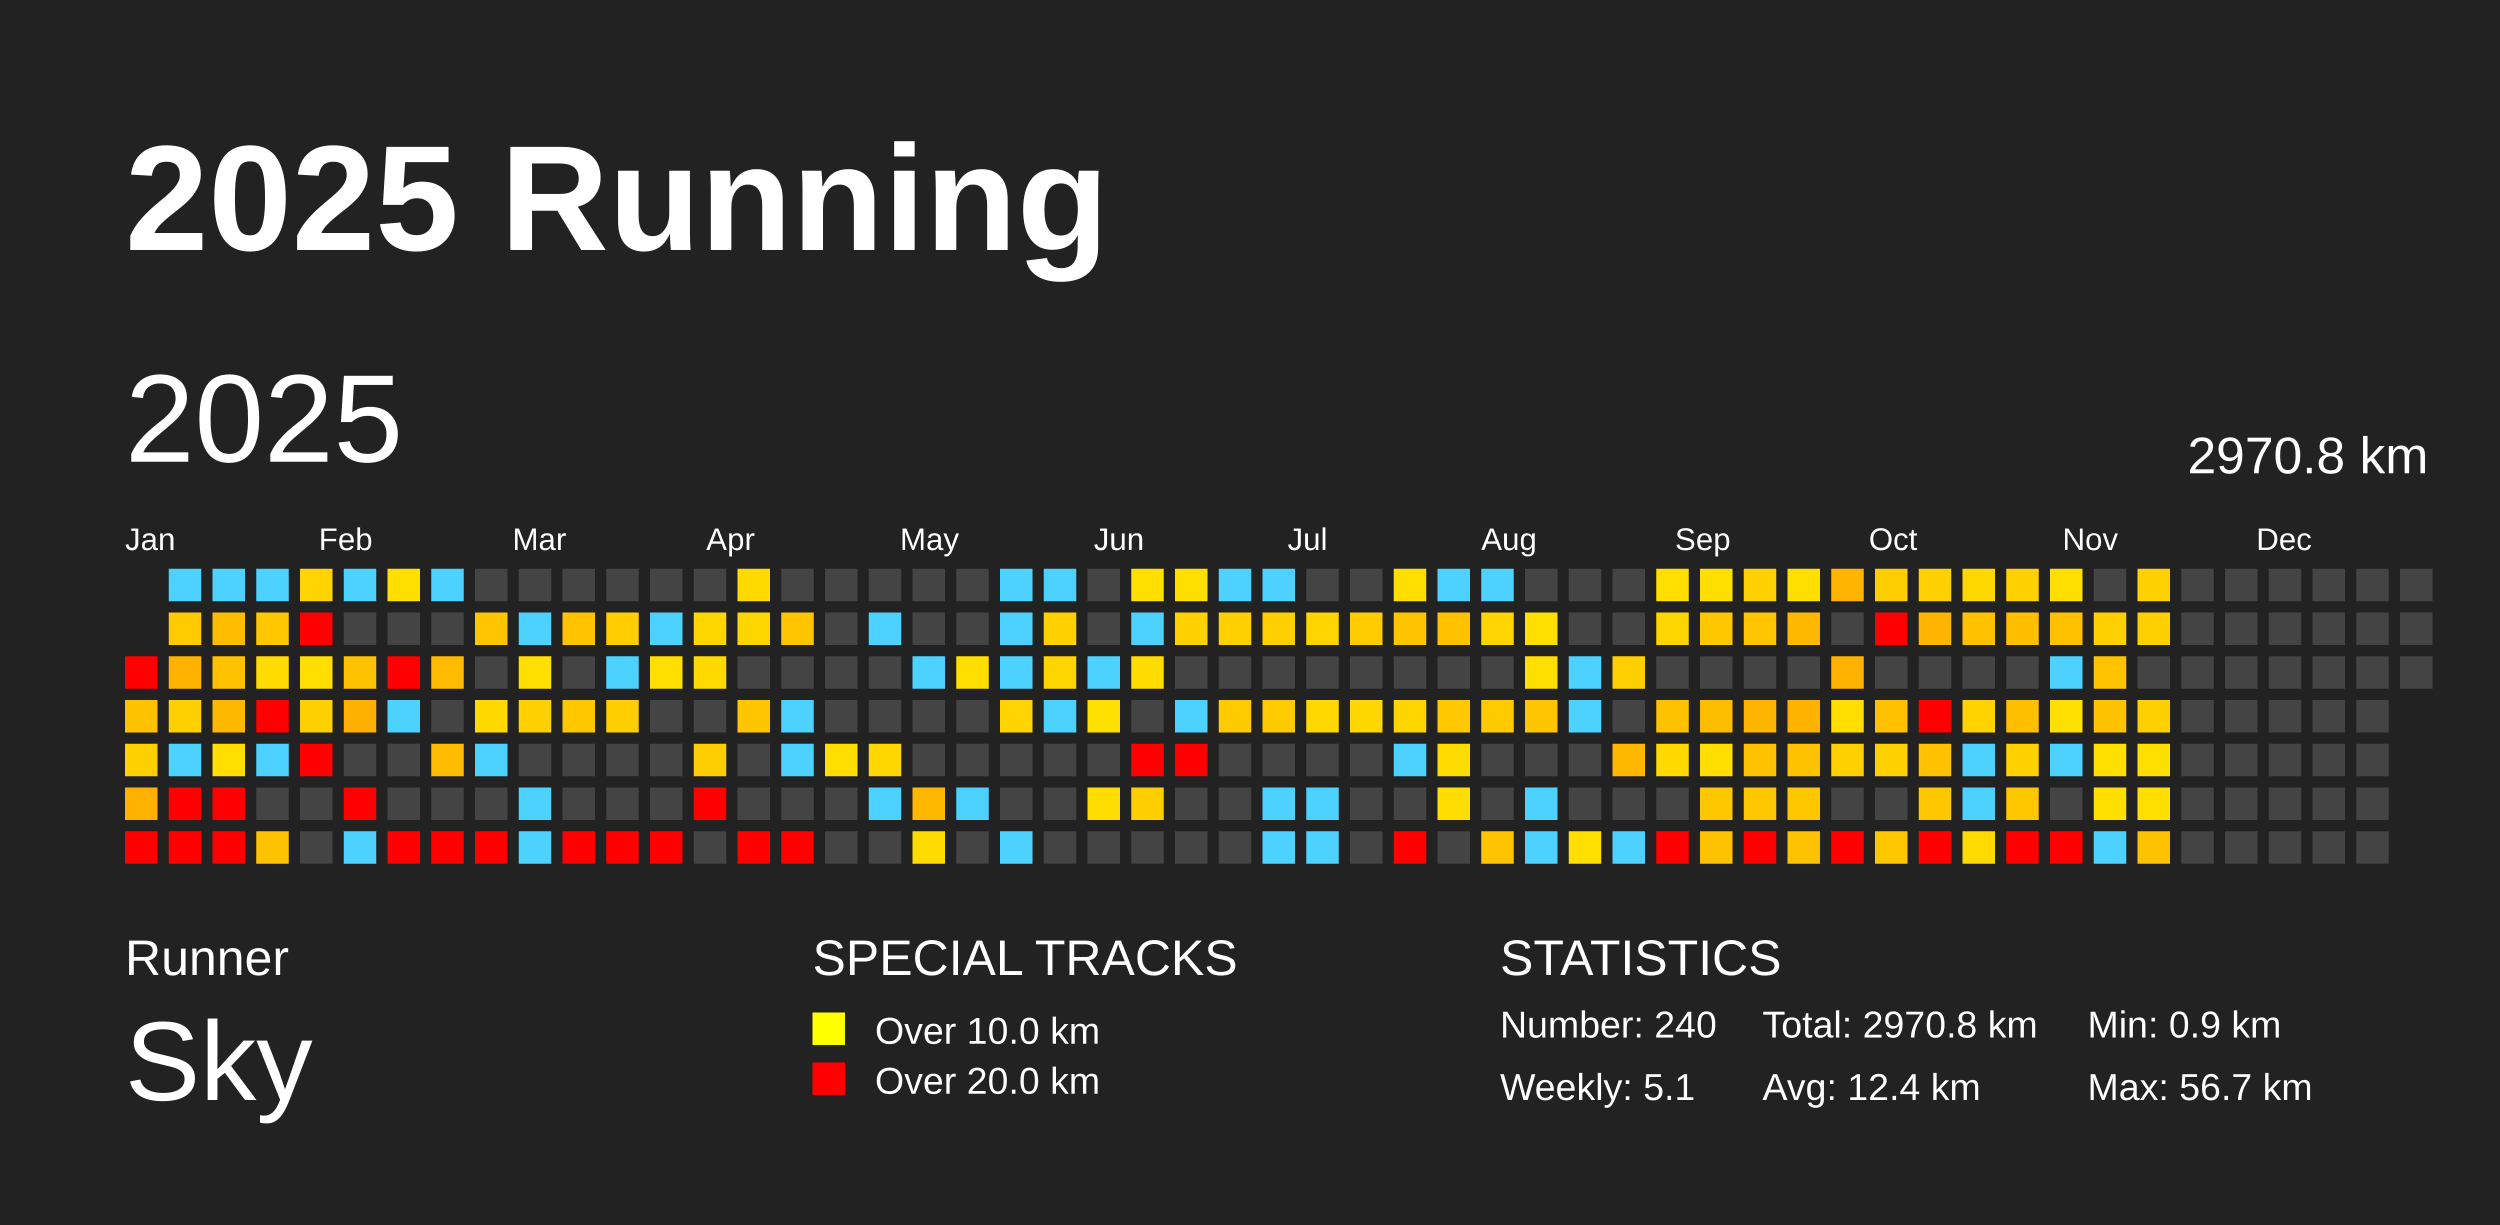
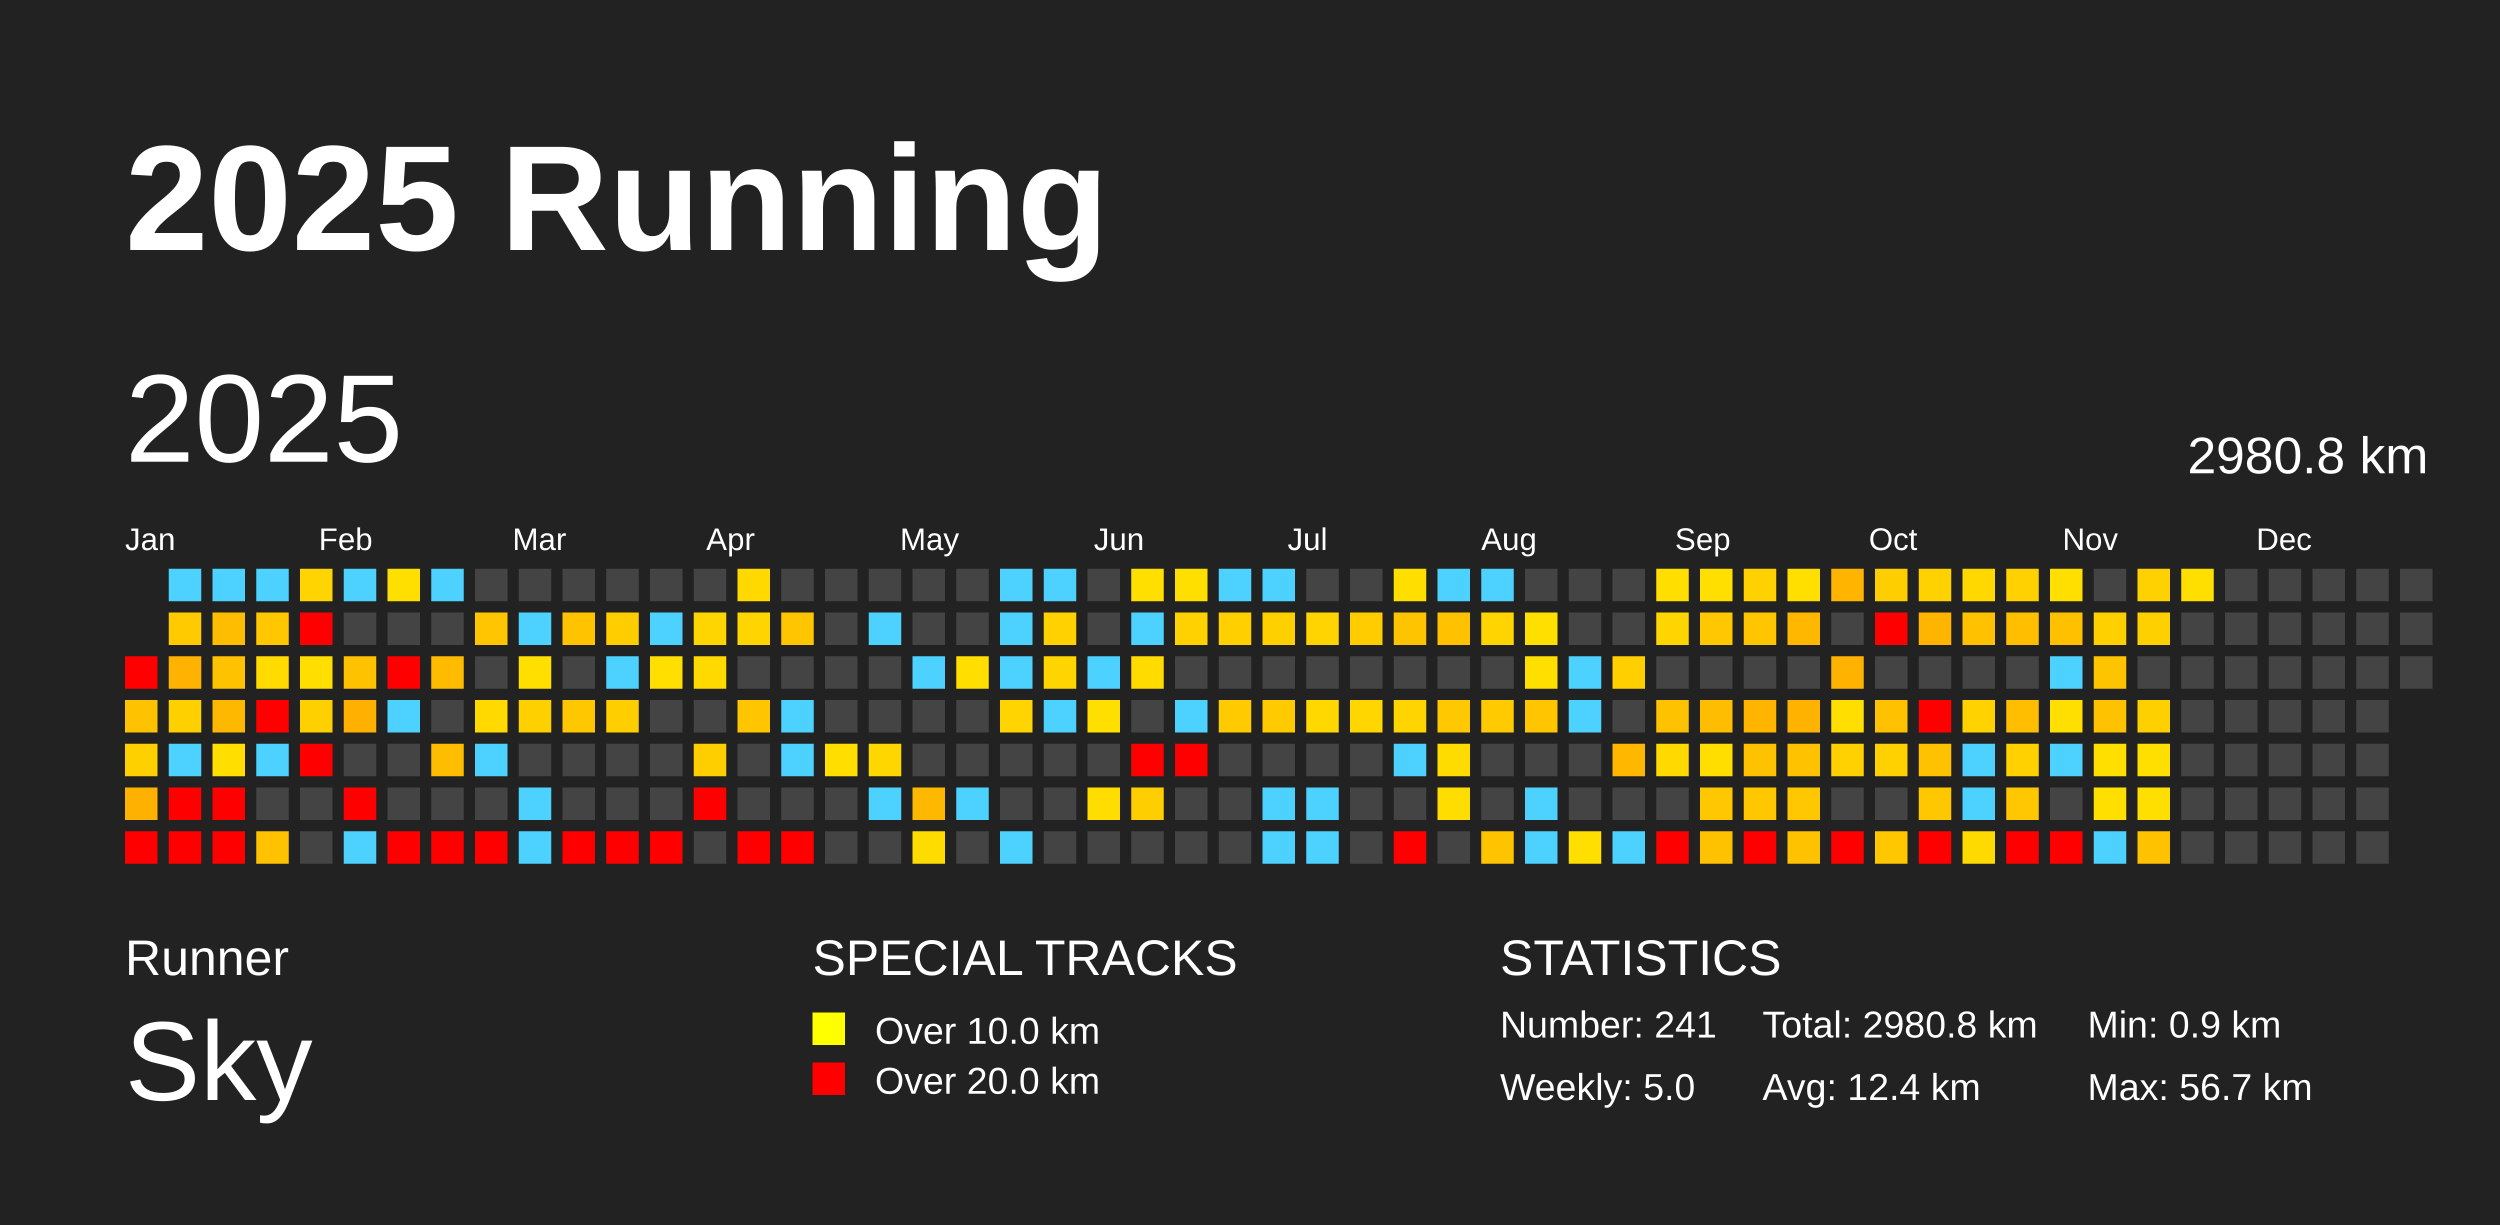
<svg xmlns="http://www.w3.org/2000/svg" baseProfile="full" height="98mm" version="1.1" viewBox="0,0,200,98" width="200mm">
  <defs />
  <rect fill="#222222" height="98" width="200" x="0" y="0" />
  <text fill="#FFFFFF" style="font-size:12px; font-family:Arial; font-weight:bold;" x="10" y="20">2025 Running</text>
  <text fill="#FFFFFF" style="font-size:4px; font-family:Arial" x="10" y="78">Runner</text>
  <text fill="#FFFFFF" style="font-size:9px; font-family:Arial" x="10" y="88">Sky</text>
  <text fill="#FFFFFF" style="font-size:4px; font-family:Arial" x="65" y="78">SPECIAL TRACKS</text>
  <rect fill="yellow" height="2.6" width="2.6" x="65" y="81" />
  <text fill="#FFFFFF" style="font-size:3px; font-family:Arial" x="70" y="83.5">Over 10.0 km</text>
  <rect fill="red" height="2.6" width="2.6" x="65" y="85" />
  <text fill="#FFFFFF" style="font-size:3px; font-family:Arial" x="70" y="87.5">Over 20.0 km</text>
  <text fill="#FFFFFF" style="font-size:4px; font-family:Arial" x="120" y="78">STATISTICS</text>
-   <text fill="#FFFFFF" style="font-size:3px; font-family:Arial" x="120" y="83">Number: 240</text>
-   <text fill="#FFFFFF" style="font-size:3px; font-family:Arial" x="120" y="88">Weekly: 5.1</text>
-   <text fill="#FFFFFF" style="font-size:3px; font-family:Arial" x="141" y="83">Total: 2970.8 km</text>
+   <text fill="#FFFFFF" style="font-size:3px; font-family:Arial" x="120" y="83">Number: 241</text>
+   <text fill="#FFFFFF" style="font-size:3px; font-family:Arial" x="120" y="88">Weekly: 5.0</text>
+   <text fill="#FFFFFF" style="font-size:3px; font-family:Arial" x="141" y="83">Total: 2980.8 km</text>
  <text fill="#FFFFFF" style="font-size:3px; font-family:Arial" x="141" y="88">Avg: 12.4 km</text>
  <text fill="#FFFFFF" style="font-size:3px; font-family:Arial" x="167" y="83">Min: 0.9 km</text>
  <text fill="#FFFFFF" style="font-size:3px; font-family:Arial" x="167" y="88">Max: 56.7 km</text>
  <text dominant-baseline="hanging" fill="#FFFFFF" style="font-size:10.0px; font-family:Arial;" x="10" y="30">2025</text>
-   <text dominant-baseline="hanging" fill="#FFFFFF" style="font-size:4.125px; font-family:Arial;" x="175" y="35">2970.8 km</text>
+   <text dominant-baseline="hanging" fill="#FFFFFF" style="font-size:4.125px; font-family:Arial;" x="175" y="35">2980.8 km</text>
  <text fill="#FFFFFF" style="font-size:2.5px; font-family:Arial" x="10.0" y="44">Jan</text>
  <text fill="#FFFFFF" style="font-size:2.5px; font-family:Arial" x="25.5" y="44">Feb</text>
  <text fill="#FFFFFF" style="font-size:2.5px; font-family:Arial" x="41.0" y="44">Mar</text>
  <text fill="#FFFFFF" style="font-size:2.5px; font-family:Arial" x="56.5" y="44">Apr</text>
  <text fill="#FFFFFF" style="font-size:2.5px; font-family:Arial" x="72.0" y="44">May</text>
  <text fill="#FFFFFF" style="font-size:2.5px; font-family:Arial" x="87.5" y="44">Jun</text>
  <text fill="#FFFFFF" style="font-size:2.5px; font-family:Arial" x="103.0" y="44">Jul</text>
  <text fill="#FFFFFF" style="font-size:2.5px; font-family:Arial" x="118.5" y="44">Aug</text>
  <text fill="#FFFFFF" style="font-size:2.5px; font-family:Arial" x="134.0" y="44">Sep</text>
  <text fill="#FFFFFF" style="font-size:2.5px; font-family:Arial" x="149.5" y="44">Oct</text>
  <text fill="#FFFFFF" style="font-size:2.5px; font-family:Arial" x="165.0" y="44">Nov</text>
  <text fill="#FFFFFF" style="font-size:2.5px; font-family:Arial" x="180.5" y="44">Dec</text>
  <rect fill="red" height="2.6" width="2.6" x="10.0" y="52.5" />
  <rect fill="#ffc200" height="2.6" width="2.6" x="10.0" y="56.0" />
  <rect fill="#ffd000" height="2.6" width="2.6" x="10.0" y="59.5" />
  <rect fill="#ffb100" height="2.6" width="2.6" x="10.0" y="63.0" />
  <rect fill="red" height="2.6" width="2.6" x="10.0" y="66.5" />
  <rect fill="#4dd2ff" height="2.6" width="2.6" x="13.5" y="45.5" />
  <rect fill="#ffcb00" height="2.6" width="2.6" x="13.5" y="49.0" />
  <rect fill="#ffb300" height="2.6" width="2.6" x="13.5" y="52.5" />
  <rect fill="#ffd000" height="2.6" width="2.6" x="13.5" y="56.0" />
  <rect fill="#4dd2ff" height="2.6" width="2.6" x="13.5" y="59.5" />
  <rect fill="red" height="2.6" width="2.6" x="13.5" y="63.0" />
  <rect fill="red" height="2.6" width="2.6" x="13.5" y="66.5" />
  <rect fill="#4dd2ff" height="2.6" width="2.6" x="17.0" y="45.5" />
  <rect fill="#ffbd00" height="2.6" width="2.6" x="17.0" y="49.0" />
  <rect fill="#ffc200" height="2.6" width="2.6" x="17.0" y="52.5" />
  <rect fill="#ffb800" height="2.6" width="2.6" x="17.0" y="56.0" />
  <rect fill="#ffde00" height="2.6" width="2.6" x="17.0" y="59.5" />
  <rect fill="red" height="2.6" width="2.6" x="17.0" y="63.0" />
  <rect fill="red" height="2.6" width="2.6" x="17.0" y="66.5" />
  <rect fill="#4dd2ff" height="2.6" width="2.6" x="20.5" y="45.5" />
  <rect fill="#ffc700" height="2.6" width="2.6" x="20.5" y="49.0" />
  <rect fill="#ffdb00" height="2.6" width="2.6" x="20.5" y="52.5" />
  <rect fill="red" height="2.6" width="2.6" x="20.5" y="56.0" />
  <rect fill="#4dd2ff" height="2.6" width="2.6" x="20.5" y="59.5" />
  <rect fill="#444444" height="2.6" width="2.6" x="20.5" y="63.0" />
  <rect fill="#ffc200" height="2.6" width="2.6" x="20.5" y="66.5" />
  <rect fill="#ffd400" height="2.6" width="2.6" x="24.0" y="45.5" />
  <rect fill="red" height="2.6" width="2.6" x="24.0" y="49.0" />
  <rect fill="#ffde00" height="2.6" width="2.6" x="24.0" y="52.5" />
  <rect fill="#ffd000" height="2.6" width="2.6" x="24.0" y="56.0" />
  <rect fill="red" height="2.6" width="2.6" x="24.0" y="59.5" />
  <rect fill="#444444" height="2.6" width="2.6" x="24.0" y="63.0" />
  <rect fill="#444444" height="2.6" width="2.6" x="24.0" y="66.5" />
  <rect fill="#4dd2ff" height="2.6" width="2.6" x="27.5" y="45.5" />
  <rect fill="#444444" height="2.6" width="2.6" x="27.5" y="49.0" />
  <rect fill="#ffc200" height="2.6" width="2.6" x="27.5" y="52.5" />
  <rect fill="#ffb000" height="2.6" width="2.6" x="27.5" y="56.0" />
  <rect fill="#444444" height="2.6" width="2.6" x="27.5" y="59.5" />
  <rect fill="red" height="2.6" width="2.6" x="27.5" y="63.0" />
  <rect fill="#4dd2ff" height="2.6" width="2.6" x="27.5" y="66.5" />
  <rect fill="#ffdf00" height="2.6" width="2.6" x="31.0" y="45.5" />
  <rect fill="#444444" height="2.6" width="2.6" x="31.0" y="49.0" />
  <rect fill="red" height="2.6" width="2.6" x="31.0" y="52.5" />
  <rect fill="#4dd2ff" height="2.6" width="2.6" x="31.0" y="56.0" />
  <rect fill="#444444" height="2.6" width="2.6" x="31.0" y="59.5" />
  <rect fill="#444444" height="2.6" width="2.6" x="31.0" y="63.0" />
  <rect fill="red" height="2.6" width="2.6" x="31.0" y="66.5" />
  <rect fill="#4dd2ff" height="2.6" width="2.6" x="34.5" y="45.5" />
  <rect fill="#444444" height="2.6" width="2.6" x="34.5" y="49.0" />
  <rect fill="#ffbb00" height="2.6" width="2.6" x="34.5" y="52.5" />
  <rect fill="#444444" height="2.6" width="2.6" x="34.5" y="56.0" />
  <rect fill="#ffbd00" height="2.6" width="2.6" x="34.5" y="59.5" />
  <rect fill="#444444" height="2.6" width="2.6" x="34.5" y="63.0" />
  <rect fill="red" height="2.6" width="2.6" x="34.5" y="66.5" />
  <rect fill="#444444" height="2.6" width="2.6" x="38.0" y="45.5" />
  <rect fill="#ffc500" height="2.6" width="2.6" x="38.0" y="49.0" />
  <rect fill="#444444" height="2.6" width="2.6" x="38.0" y="52.5" />
  <rect fill="#ffd900" height="2.6" width="2.6" x="38.0" y="56.0" />
  <rect fill="#4dd2ff" height="2.6" width="2.6" x="38.0" y="59.5" />
  <rect fill="#444444" height="2.6" width="2.6" x="38.0" y="63.0" />
  <rect fill="red" height="2.6" width="2.6" x="38.0" y="66.5" />
  <rect fill="#444444" height="2.6" width="2.6" x="41.5" y="45.5" />
  <rect fill="#4dd2ff" height="2.6" width="2.6" x="41.5" y="49.0" />
  <rect fill="#ffdf00" height="2.6" width="2.6" x="41.5" y="52.5" />
  <rect fill="#ffd000" height="2.6" width="2.6" x="41.5" y="56.0" />
  <rect fill="#444444" height="2.6" width="2.6" x="41.5" y="59.5" />
  <rect fill="#4dd2ff" height="2.6" width="2.6" x="41.5" y="63.0" />
  <rect fill="#4dd2ff" height="2.6" width="2.6" x="41.5" y="66.5" />
  <rect fill="#444444" height="2.6" width="2.6" x="45.0" y="45.5" />
  <rect fill="#ffc300" height="2.6" width="2.6" x="45.0" y="49.0" />
  <rect fill="#444444" height="2.6" width="2.6" x="45.0" y="52.5" />
  <rect fill="#ffc700" height="2.6" width="2.6" x="45.0" y="56.0" />
  <rect fill="#444444" height="2.6" width="2.6" x="45.0" y="59.5" />
  <rect fill="#444444" height="2.6" width="2.6" x="45.0" y="63.0" />
  <rect fill="red" height="2.6" width="2.6" x="45.0" y="66.5" />
  <rect fill="#444444" height="2.6" width="2.6" x="48.5" y="45.5" />
  <rect fill="#ffcd00" height="2.6" width="2.6" x="48.5" y="49.0" />
  <rect fill="#4dd2ff" height="2.6" width="2.6" x="48.5" y="52.5" />
  <rect fill="#ffce00" height="2.6" width="2.6" x="48.5" y="56.0" />
  <rect fill="#444444" height="2.6" width="2.6" x="48.5" y="59.5" />
  <rect fill="#444444" height="2.6" width="2.6" x="48.5" y="63.0" />
  <rect fill="red" height="2.6" width="2.6" x="48.5" y="66.5" />
  <rect fill="#444444" height="2.6" width="2.6" x="52.0" y="45.5" />
  <rect fill="#4dd2ff" height="2.6" width="2.6" x="52.0" y="49.0" />
  <rect fill="#ffdf00" height="2.6" width="2.6" x="52.0" y="52.5" />
  <rect fill="#444444" height="2.6" width="2.6" x="52.0" y="56.0" />
  <rect fill="#444444" height="2.6" width="2.6" x="52.0" y="59.5" />
  <rect fill="#444444" height="2.6" width="2.6" x="52.0" y="63.0" />
  <rect fill="red" height="2.6" width="2.6" x="52.0" y="66.5" />
  <rect fill="#444444" height="2.6" width="2.6" x="55.5" y="45.5" />
  <rect fill="#ffd500" height="2.6" width="2.6" x="55.5" y="49.0" />
  <rect fill="#ffd900" height="2.6" width="2.6" x="55.5" y="52.5" />
  <rect fill="#444444" height="2.6" width="2.6" x="55.5" y="56.0" />
  <rect fill="#ffce00" height="2.6" width="2.6" x="55.5" y="59.5" />
  <rect fill="red" height="2.6" width="2.6" x="55.5" y="63.0" />
  <rect fill="#444444" height="2.6" width="2.6" x="55.5" y="66.5" />
  <rect fill="#ffd900" height="2.6" width="2.6" x="59.0" y="45.5" />
  <rect fill="#ffd500" height="2.6" width="2.6" x="59.0" y="49.0" />
  <rect fill="#444444" height="2.6" width="2.6" x="59.0" y="52.5" />
  <rect fill="#ffc600" height="2.6" width="2.6" x="59.0" y="56.0" />
  <rect fill="#444444" height="2.6" width="2.6" x="59.0" y="59.5" />
  <rect fill="#444444" height="2.6" width="2.6" x="59.0" y="63.0" />
  <rect fill="red" height="2.6" width="2.6" x="59.0" y="66.5" />
  <rect fill="#444444" height="2.6" width="2.6" x="62.5" y="45.5" />
  <rect fill="#ffc600" height="2.6" width="2.6" x="62.5" y="49.0" />
  <rect fill="#444444" height="2.6" width="2.6" x="62.5" y="52.5" />
  <rect fill="#4dd2ff" height="2.6" width="2.6" x="62.5" y="56.0" />
  <rect fill="#4dd2ff" height="2.6" width="2.6" x="62.5" y="59.5" />
  <rect fill="#444444" height="2.6" width="2.6" x="62.5" y="63.0" />
  <rect fill="red" height="2.6" width="2.6" x="62.5" y="66.5" />
  <rect fill="#444444" height="2.6" width="2.6" x="66.0" y="45.5" />
  <rect fill="#444444" height="2.6" width="2.6" x="66.0" y="49.0" />
  <rect fill="#444444" height="2.6" width="2.6" x="66.0" y="52.5" />
  <rect fill="#444444" height="2.6" width="2.6" x="66.0" y="56.0" />
  <rect fill="#ffde00" height="2.6" width="2.6" x="66.0" y="59.5" />
  <rect fill="#444444" height="2.6" width="2.6" x="66.0" y="63.0" />
  <rect fill="#444444" height="2.6" width="2.6" x="66.0" y="66.5" />
  <rect fill="#444444" height="2.6" width="2.6" x="69.5" y="45.5" />
  <rect fill="#4dd2ff" height="2.6" width="2.6" x="69.5" y="49.0" />
  <rect fill="#444444" height="2.6" width="2.6" x="69.5" y="52.5" />
  <rect fill="#444444" height="2.6" width="2.6" x="69.5" y="56.0" />
  <rect fill="#ffd600" height="2.6" width="2.6" x="69.5" y="59.5" />
  <rect fill="#4dd2ff" height="2.6" width="2.6" x="69.5" y="63.0" />
  <rect fill="#444444" height="2.6" width="2.6" x="69.5" y="66.5" />
  <rect fill="#444444" height="2.6" width="2.6" x="73.0" y="45.5" />
  <rect fill="#444444" height="2.6" width="2.6" x="73.0" y="49.0" />
  <rect fill="#4dd2ff" height="2.6" width="2.6" x="73.0" y="52.5" />
  <rect fill="#444444" height="2.6" width="2.6" x="73.0" y="56.0" />
  <rect fill="#444444" height="2.6" width="2.6" x="73.0" y="59.5" />
  <rect fill="#ffb800" height="2.6" width="2.6" x="73.0" y="63.0" />
  <rect fill="#ffdc00" height="2.6" width="2.6" x="73.0" y="66.5" />
  <rect fill="#444444" height="2.6" width="2.6" x="76.5" y="45.5" />
  <rect fill="#444444" height="2.6" width="2.6" x="76.5" y="49.0" />
  <rect fill="#ffde00" height="2.6" width="2.6" x="76.5" y="52.5" />
  <rect fill="#444444" height="2.6" width="2.6" x="76.5" y="56.0" />
  <rect fill="#444444" height="2.6" width="2.6" x="76.5" y="59.5" />
  <rect fill="#4dd2ff" height="2.6" width="2.6" x="76.5" y="63.0" />
  <rect fill="#444444" height="2.6" width="2.6" x="76.5" y="66.5" />
  <rect fill="#4dd2ff" height="2.6" width="2.6" x="80.0" y="45.5" />
  <rect fill="#4dd2ff" height="2.6" width="2.6" x="80.0" y="49.0" />
  <rect fill="#4dd2ff" height="2.6" width="2.6" x="80.0" y="52.5" />
  <rect fill="#ffd400" height="2.6" width="2.6" x="80.0" y="56.0" />
  <rect fill="#444444" height="2.6" width="2.6" x="80.0" y="59.5" />
  <rect fill="#444444" height="2.6" width="2.6" x="80.0" y="63.0" />
  <rect fill="#4dd2ff" height="2.6" width="2.6" x="80.0" y="66.5" />
  <rect fill="#4dd2ff" height="2.6" width="2.6" x="83.5" y="45.5" />
  <rect fill="#ffd100" height="2.6" width="2.6" x="83.5" y="49.0" />
  <rect fill="#ffd500" height="2.6" width="2.6" x="83.5" y="52.5" />
  <rect fill="#4dd2ff" height="2.6" width="2.6" x="83.5" y="56.0" />
  <rect fill="#444444" height="2.6" width="2.6" x="83.5" y="59.5" />
  <rect fill="#444444" height="2.6" width="2.6" x="83.5" y="63.0" />
  <rect fill="#444444" height="2.6" width="2.6" x="83.5" y="66.5" />
  <rect fill="#444444" height="2.6" width="2.6" x="87.0" y="45.5" />
  <rect fill="#444444" height="2.6" width="2.6" x="87.0" y="49.0" />
  <rect fill="#4dd2ff" height="2.6" width="2.6" x="87.0" y="52.5" />
  <rect fill="#ffdf00" height="2.6" width="2.6" x="87.0" y="56.0" />
  <rect fill="#444444" height="2.6" width="2.6" x="87.0" y="59.5" />
  <rect fill="#ffdd00" height="2.6" width="2.6" x="87.0" y="63.0" />
  <rect fill="#444444" height="2.6" width="2.6" x="87.0" y="66.5" />
  <rect fill="#ffdf00" height="2.6" width="2.6" x="90.5" y="45.5" />
  <rect fill="#4dd2ff" height="2.6" width="2.6" x="90.5" y="49.0" />
  <rect fill="#ffdb00" height="2.6" width="2.6" x="90.5" y="52.5" />
  <rect fill="#444444" height="2.6" width="2.6" x="90.5" y="56.0" />
  <rect fill="red" height="2.6" width="2.6" x="90.5" y="59.5" />
  <rect fill="#ffce00" height="2.6" width="2.6" x="90.5" y="63.0" />
  <rect fill="#444444" height="2.6" width="2.6" x="90.5" y="66.5" />
  <rect fill="#ffdf00" height="2.6" width="2.6" x="94.0" y="45.5" />
  <rect fill="#ffd100" height="2.6" width="2.6" x="94.0" y="49.0" />
  <rect fill="#444444" height="2.6" width="2.6" x="94.0" y="52.5" />
  <rect fill="#4dd2ff" height="2.6" width="2.6" x="94.0" y="56.0" />
  <rect fill="red" height="2.6" width="2.6" x="94.0" y="59.5" />
  <rect fill="#444444" height="2.6" width="2.6" x="94.0" y="63.0" />
  <rect fill="#444444" height="2.6" width="2.6" x="94.0" y="66.5" />
  <rect fill="#4dd2ff" height="2.6" width="2.6" x="97.5" y="45.5" />
  <rect fill="#ffcf00" height="2.6" width="2.6" x="97.5" y="49.0" />
  <rect fill="#444444" height="2.6" width="2.6" x="97.5" y="52.5" />
  <rect fill="#ffca00" height="2.6" width="2.6" x="97.5" y="56.0" />
  <rect fill="#444444" height="2.6" width="2.6" x="97.5" y="59.5" />
  <rect fill="#444444" height="2.6" width="2.6" x="97.5" y="63.0" />
  <rect fill="#444444" height="2.6" width="2.6" x="97.5" y="66.5" />
  <rect fill="#4dd2ff" height="2.6" width="2.6" x="101.0" y="45.5" />
  <rect fill="#ffd000" height="2.6" width="2.6" x="101.0" y="49.0" />
  <rect fill="#444444" height="2.6" width="2.6" x="101.0" y="52.5" />
  <rect fill="#ffca00" height="2.6" width="2.6" x="101.0" y="56.0" />
  <rect fill="#444444" height="2.6" width="2.6" x="101.0" y="59.5" />
  <rect fill="#4dd2ff" height="2.6" width="2.6" x="101.0" y="63.0" />
  <rect fill="#4dd2ff" height="2.6" width="2.6" x="101.0" y="66.5" />
  <rect fill="#444444" height="2.6" width="2.6" x="104.5" y="45.5" />
  <rect fill="#ffd400" height="2.6" width="2.6" x="104.5" y="49.0" />
  <rect fill="#444444" height="2.6" width="2.6" x="104.5" y="52.5" />
  <rect fill="#ffd800" height="2.6" width="2.6" x="104.5" y="56.0" />
  <rect fill="#444444" height="2.6" width="2.6" x="104.5" y="59.5" />
  <rect fill="#4dd2ff" height="2.6" width="2.6" x="104.5" y="63.0" />
  <rect fill="#4dd2ff" height="2.6" width="2.6" x="104.5" y="66.5" />
  <rect fill="#444444" height="2.6" width="2.6" x="108.0" y="45.5" />
  <rect fill="#ffcc00" height="2.6" width="2.6" x="108.0" y="49.0" />
  <rect fill="#444444" height="2.6" width="2.6" x="108.0" y="52.5" />
  <rect fill="#ffd600" height="2.6" width="2.6" x="108.0" y="56.0" />
  <rect fill="#444444" height="2.6" width="2.6" x="108.0" y="59.5" />
  <rect fill="#444444" height="2.6" width="2.6" x="108.0" y="63.0" />
  <rect fill="#444444" height="2.6" width="2.6" x="108.0" y="66.5" />
  <rect fill="#ffde00" height="2.6" width="2.6" x="111.5" y="45.5" />
  <rect fill="#ffc400" height="2.6" width="2.6" x="111.5" y="49.0" />
  <rect fill="#444444" height="2.6" width="2.6" x="111.5" y="52.5" />
  <rect fill="#ffd500" height="2.6" width="2.6" x="111.5" y="56.0" />
  <rect fill="#4dd2ff" height="2.6" width="2.6" x="111.5" y="59.5" />
  <rect fill="#444444" height="2.6" width="2.6" x="111.5" y="63.0" />
  <rect fill="red" height="2.6" width="2.6" x="111.5" y="66.5" />
  <rect fill="#4dd2ff" height="2.6" width="2.6" x="115.0" y="45.5" />
  <rect fill="#ffc100" height="2.6" width="2.6" x="115.0" y="49.0" />
  <rect fill="#444444" height="2.6" width="2.6" x="115.0" y="52.5" />
  <rect fill="#ffc800" height="2.6" width="2.6" x="115.0" y="56.0" />
  <rect fill="#ffdc00" height="2.6" width="2.6" x="115.0" y="59.5" />
  <rect fill="#ffdd00" height="2.6" width="2.6" x="115.0" y="63.0" />
  <rect fill="#444444" height="2.6" width="2.6" x="115.0" y="66.5" />
  <rect fill="#4dd2ff" height="2.6" width="2.6" x="118.5" y="45.5" />
  <rect fill="#ffd400" height="2.6" width="2.6" x="118.5" y="49.0" />
  <rect fill="#444444" height="2.6" width="2.6" x="118.5" y="52.5" />
  <rect fill="#ffca00" height="2.6" width="2.6" x="118.5" y="56.0" />
  <rect fill="#444444" height="2.6" width="2.6" x="118.5" y="59.5" />
  <rect fill="#444444" height="2.6" width="2.6" x="118.5" y="63.0" />
  <rect fill="#ffc400" height="2.6" width="2.6" x="118.5" y="66.5" />
  <rect fill="#444444" height="2.6" width="2.6" x="122.0" y="45.5" />
  <rect fill="#ffdf00" height="2.6" width="2.6" x="122.0" y="49.0" />
  <rect fill="#ffdf00" height="2.6" width="2.6" x="122.0" y="52.5" />
  <rect fill="#ffc600" height="2.6" width="2.6" x="122.0" y="56.0" />
  <rect fill="#444444" height="2.6" width="2.6" x="122.0" y="59.5" />
  <rect fill="#4dd2ff" height="2.6" width="2.6" x="122.0" y="63.0" />
  <rect fill="#4dd2ff" height="2.6" width="2.6" x="122.0" y="66.5" />
  <rect fill="#444444" height="2.6" width="2.6" x="125.5" y="45.5" />
  <rect fill="#444444" height="2.6" width="2.6" x="125.5" y="49.0" />
  <rect fill="#4dd2ff" height="2.6" width="2.6" x="125.5" y="52.5" />
  <rect fill="#4dd2ff" height="2.6" width="2.6" x="125.5" y="56.0" />
  <rect fill="#444444" height="2.6" width="2.6" x="125.5" y="59.5" />
  <rect fill="#444444" height="2.6" width="2.6" x="125.5" y="63.0" />
  <rect fill="#ffdf00" height="2.6" width="2.6" x="125.5" y="66.5" />
  <rect fill="#444444" height="2.6" width="2.6" x="129.0" y="45.5" />
  <rect fill="#444444" height="2.6" width="2.6" x="129.0" y="49.0" />
  <rect fill="#ffcf00" height="2.6" width="2.6" x="129.0" y="52.5" />
  <rect fill="#444444" height="2.6" width="2.6" x="129.0" y="56.0" />
  <rect fill="#ffb700" height="2.6" width="2.6" x="129.0" y="59.5" />
  <rect fill="#444444" height="2.6" width="2.6" x="129.0" y="63.0" />
  <rect fill="#4dd2ff" height="2.6" width="2.6" x="129.0" y="66.5" />
  <rect fill="#ffde00" height="2.6" width="2.6" x="132.5" y="45.5" />
  <rect fill="#ffd500" height="2.6" width="2.6" x="132.5" y="49.0" />
  <rect fill="#444444" height="2.6" width="2.6" x="132.5" y="52.5" />
  <rect fill="#ffc200" height="2.6" width="2.6" x="132.5" y="56.0" />
  <rect fill="#ffd900" height="2.6" width="2.6" x="132.5" y="59.5" />
  <rect fill="#444444" height="2.6" width="2.6" x="132.5" y="63.0" />
  <rect fill="red" height="2.6" width="2.6" x="132.5" y="66.5" />
  <rect fill="#ffdf00" height="2.6" width="2.6" x="136.0" y="45.5" />
  <rect fill="#ffc700" height="2.6" width="2.6" x="136.0" y="49.0" />
  <rect fill="#444444" height="2.6" width="2.6" x="136.0" y="52.5" />
  <rect fill="#ffbd00" height="2.6" width="2.6" x="136.0" y="56.0" />
  <rect fill="#ffde00" height="2.6" width="2.6" x="136.0" y="59.5" />
  <rect fill="#ffc700" height="2.6" width="2.6" x="136.0" y="63.0" />
  <rect fill="#ffc200" height="2.6" width="2.6" x="136.0" y="66.5" />
  <rect fill="#ffd100" height="2.6" width="2.6" x="139.5" y="45.5" />
  <rect fill="#ffc600" height="2.6" width="2.6" x="139.5" y="49.0" />
  <rect fill="#444444" height="2.6" width="2.6" x="139.5" y="52.5" />
  <rect fill="#ffb400" height="2.6" width="2.6" x="139.5" y="56.0" />
  <rect fill="#ffc200" height="2.6" width="2.6" x="139.5" y="59.5" />
  <rect fill="#ffc700" height="2.6" width="2.6" x="139.5" y="63.0" />
  <rect fill="red" height="2.6" width="2.6" x="139.5" y="66.5" />
  <rect fill="#ffdf00" height="2.6" width="2.6" x="143.0" y="45.5" />
  <rect fill="#ffb700" height="2.6" width="2.6" x="143.0" y="49.0" />
  <rect fill="#444444" height="2.6" width="2.6" x="143.0" y="52.5" />
  <rect fill="#ffb300" height="2.6" width="2.6" x="143.0" y="56.0" />
  <rect fill="#ffc200" height="2.6" width="2.6" x="143.0" y="59.5" />
  <rect fill="#ffc700" height="2.6" width="2.6" x="143.0" y="63.0" />
  <rect fill="#ffc200" height="2.6" width="2.6" x="143.0" y="66.5" />
  <rect fill="#ffb500" height="2.6" width="2.6" x="146.5" y="45.5" />
  <rect fill="#444444" height="2.6" width="2.6" x="146.5" y="49.0" />
  <rect fill="#ffb300" height="2.6" width="2.6" x="146.5" y="52.5" />
  <rect fill="#ffde00" height="2.6" width="2.6" x="146.5" y="56.0" />
  <rect fill="#ffd100" height="2.6" width="2.6" x="146.5" y="59.5" />
  <rect fill="#444444" height="2.6" width="2.6" x="146.5" y="63.0" />
  <rect fill="red" height="2.6" width="2.6" x="146.5" y="66.5" />
  <rect fill="#ffce00" height="2.6" width="2.6" x="150.0" y="45.5" />
  <rect fill="red" height="2.6" width="2.6" x="150.0" y="49.0" />
  <rect fill="#444444" height="2.6" width="2.6" x="150.0" y="52.5" />
  <rect fill="#ffc100" height="2.6" width="2.6" x="150.0" y="56.0" />
  <rect fill="#ffd100" height="2.6" width="2.6" x="150.0" y="59.5" />
  <rect fill="#444444" height="2.6" width="2.6" x="150.0" y="63.0" />
  <rect fill="#ffc700" height="2.6" width="2.6" x="150.0" y="66.5" />
  <rect fill="#ffd100" height="2.6" width="2.6" x="153.5" y="45.5" />
  <rect fill="#ffb400" height="2.6" width="2.6" x="153.5" y="49.0" />
  <rect fill="#444444" height="2.6" width="2.6" x="153.5" y="52.5" />
  <rect fill="red" height="2.6" width="2.6" x="153.5" y="56.0" />
  <rect fill="#ffc100" height="2.6" width="2.6" x="153.5" y="59.5" />
  <rect fill="#ffc700" height="2.6" width="2.6" x="153.5" y="63.0" />
  <rect fill="red" height="2.6" width="2.6" x="153.5" y="66.5" />
  <rect fill="#ffd800" height="2.6" width="2.6" x="157.0" y="45.5" />
  <rect fill="#ffc100" height="2.6" width="2.6" x="157.0" y="49.0" />
  <rect fill="#444444" height="2.6" width="2.6" x="157.0" y="52.5" />
  <rect fill="#ffd200" height="2.6" width="2.6" x="157.0" y="56.0" />
  <rect fill="#4dd2ff" height="2.6" width="2.6" x="157.0" y="59.5" />
  <rect fill="#4dd2ff" height="2.6" width="2.6" x="157.0" y="63.0" />
  <rect fill="#ffda00" height="2.6" width="2.6" x="157.0" y="66.5" />
  <rect fill="#ffd100" height="2.6" width="2.6" x="160.5" y="45.5" />
  <rect fill="#ffbf00" height="2.6" width="2.6" x="160.5" y="49.0" />
  <rect fill="#444444" height="2.6" width="2.6" x="160.5" y="52.5" />
  <rect fill="#ffbe00" height="2.6" width="2.6" x="160.5" y="56.0" />
  <rect fill="#ffd100" height="2.6" width="2.6" x="160.5" y="59.5" />
  <rect fill="#ffc700" height="2.6" width="2.6" x="160.5" y="63.0" />
  <rect fill="red" height="2.6" width="2.6" x="160.5" y="66.5" />
  <rect fill="#ffdf00" height="2.6" width="2.6" x="164.0" y="45.5" />
  <rect fill="#ffc000" height="2.6" width="2.6" x="164.0" y="49.0" />
  <rect fill="#4dd2ff" height="2.6" width="2.6" x="164.0" y="52.5" />
  <rect fill="#ffdf00" height="2.6" width="2.6" x="164.0" y="56.0" />
  <rect fill="#4dd2ff" height="2.6" width="2.6" x="164.0" y="59.5" />
  <rect fill="#444444" height="2.6" width="2.6" x="164.0" y="63.0" />
  <rect fill="red" height="2.6" width="2.6" x="164.0" y="66.5" />
  <rect fill="#444444" height="2.6" width="2.6" x="167.5" y="45.5" />
  <rect fill="#ffd000" height="2.6" width="2.6" x="167.5" y="49.0" />
  <rect fill="#ffc400" height="2.6" width="2.6" x="167.5" y="52.5" />
  <rect fill="#ffc200" height="2.6" width="2.6" x="167.5" y="56.0" />
  <rect fill="#ffdf00" height="2.6" width="2.6" x="167.5" y="59.5" />
  <rect fill="#ffdf00" height="2.6" width="2.6" x="167.5" y="63.0" />
  <rect fill="#4dd2ff" height="2.6" width="2.6" x="167.5" y="66.5" />
  <rect fill="#ffd100" height="2.6" width="2.6" x="171.0" y="45.5" />
  <rect fill="#ffd000" height="2.6" width="2.6" x="171.0" y="49.0" />
  <rect fill="#444444" height="2.6" width="2.6" x="171.0" y="52.5" />
  <rect fill="#ffd000" height="2.6" width="2.6" x="171.0" y="56.0" />
  <rect fill="#ffdf00" height="2.6" width="2.6" x="171.0" y="59.5" />
  <rect fill="#ffdf00" height="2.6" width="2.6" x="171.0" y="63.0" />
  <rect fill="#ffc200" height="2.6" width="2.6" x="171.0" y="66.5" />
-   <rect fill="#444444" height="2.6" width="2.6" x="174.5" y="45.5" />
+   <rect fill="#ffdf00" height="2.6" width="2.6" x="174.5" y="45.5" />
  <rect fill="#444444" height="2.6" width="2.6" x="174.5" y="49.0" />
  <rect fill="#444444" height="2.6" width="2.6" x="174.5" y="52.5" />
  <rect fill="#444444" height="2.6" width="2.6" x="174.5" y="56.0" />
  <rect fill="#444444" height="2.6" width="2.6" x="174.5" y="59.5" />
  <rect fill="#444444" height="2.6" width="2.6" x="174.5" y="63.0" />
  <rect fill="#444444" height="2.6" width="2.6" x="174.5" y="66.5" />
  <rect fill="#444444" height="2.6" width="2.6" x="178.0" y="45.5" />
  <rect fill="#444444" height="2.6" width="2.6" x="178.0" y="49.0" />
  <rect fill="#444444" height="2.6" width="2.6" x="178.0" y="52.5" />
  <rect fill="#444444" height="2.6" width="2.6" x="178.0" y="56.0" />
  <rect fill="#444444" height="2.6" width="2.6" x="178.0" y="59.5" />
  <rect fill="#444444" height="2.6" width="2.6" x="178.0" y="63.0" />
  <rect fill="#444444" height="2.6" width="2.6" x="178.0" y="66.5" />
  <rect fill="#444444" height="2.6" width="2.6" x="181.5" y="45.5" />
  <rect fill="#444444" height="2.6" width="2.6" x="181.5" y="49.0" />
  <rect fill="#444444" height="2.6" width="2.6" x="181.5" y="52.5" />
  <rect fill="#444444" height="2.6" width="2.6" x="181.5" y="56.0" />
  <rect fill="#444444" height="2.6" width="2.6" x="181.5" y="59.5" />
  <rect fill="#444444" height="2.6" width="2.6" x="181.5" y="63.0" />
  <rect fill="#444444" height="2.6" width="2.6" x="181.5" y="66.5" />
  <rect fill="#444444" height="2.6" width="2.6" x="185.0" y="45.5" />
  <rect fill="#444444" height="2.6" width="2.6" x="185.0" y="49.0" />
  <rect fill="#444444" height="2.6" width="2.6" x="185.0" y="52.5" />
  <rect fill="#444444" height="2.6" width="2.6" x="185.0" y="56.0" />
  <rect fill="#444444" height="2.6" width="2.6" x="185.0" y="59.5" />
  <rect fill="#444444" height="2.6" width="2.6" x="185.0" y="63.0" />
  <rect fill="#444444" height="2.6" width="2.6" x="185.0" y="66.5" />
  <rect fill="#444444" height="2.6" width="2.6" x="188.5" y="45.5" />
  <rect fill="#444444" height="2.6" width="2.6" x="188.5" y="49.0" />
  <rect fill="#444444" height="2.6" width="2.6" x="188.5" y="52.5" />
  <rect fill="#444444" height="2.6" width="2.6" x="188.5" y="56.0" />
  <rect fill="#444444" height="2.6" width="2.6" x="188.5" y="59.5" />
  <rect fill="#444444" height="2.6" width="2.6" x="188.5" y="63.0" />
  <rect fill="#444444" height="2.6" width="2.6" x="188.5" y="66.5" />
  <rect fill="#444444" height="2.6" width="2.6" x="192.0" y="45.5" />
  <rect fill="#444444" height="2.6" width="2.6" x="192.0" y="49.0" />
  <rect fill="#444444" height="2.6" width="2.6" x="192.0" y="52.5" />
</svg>
